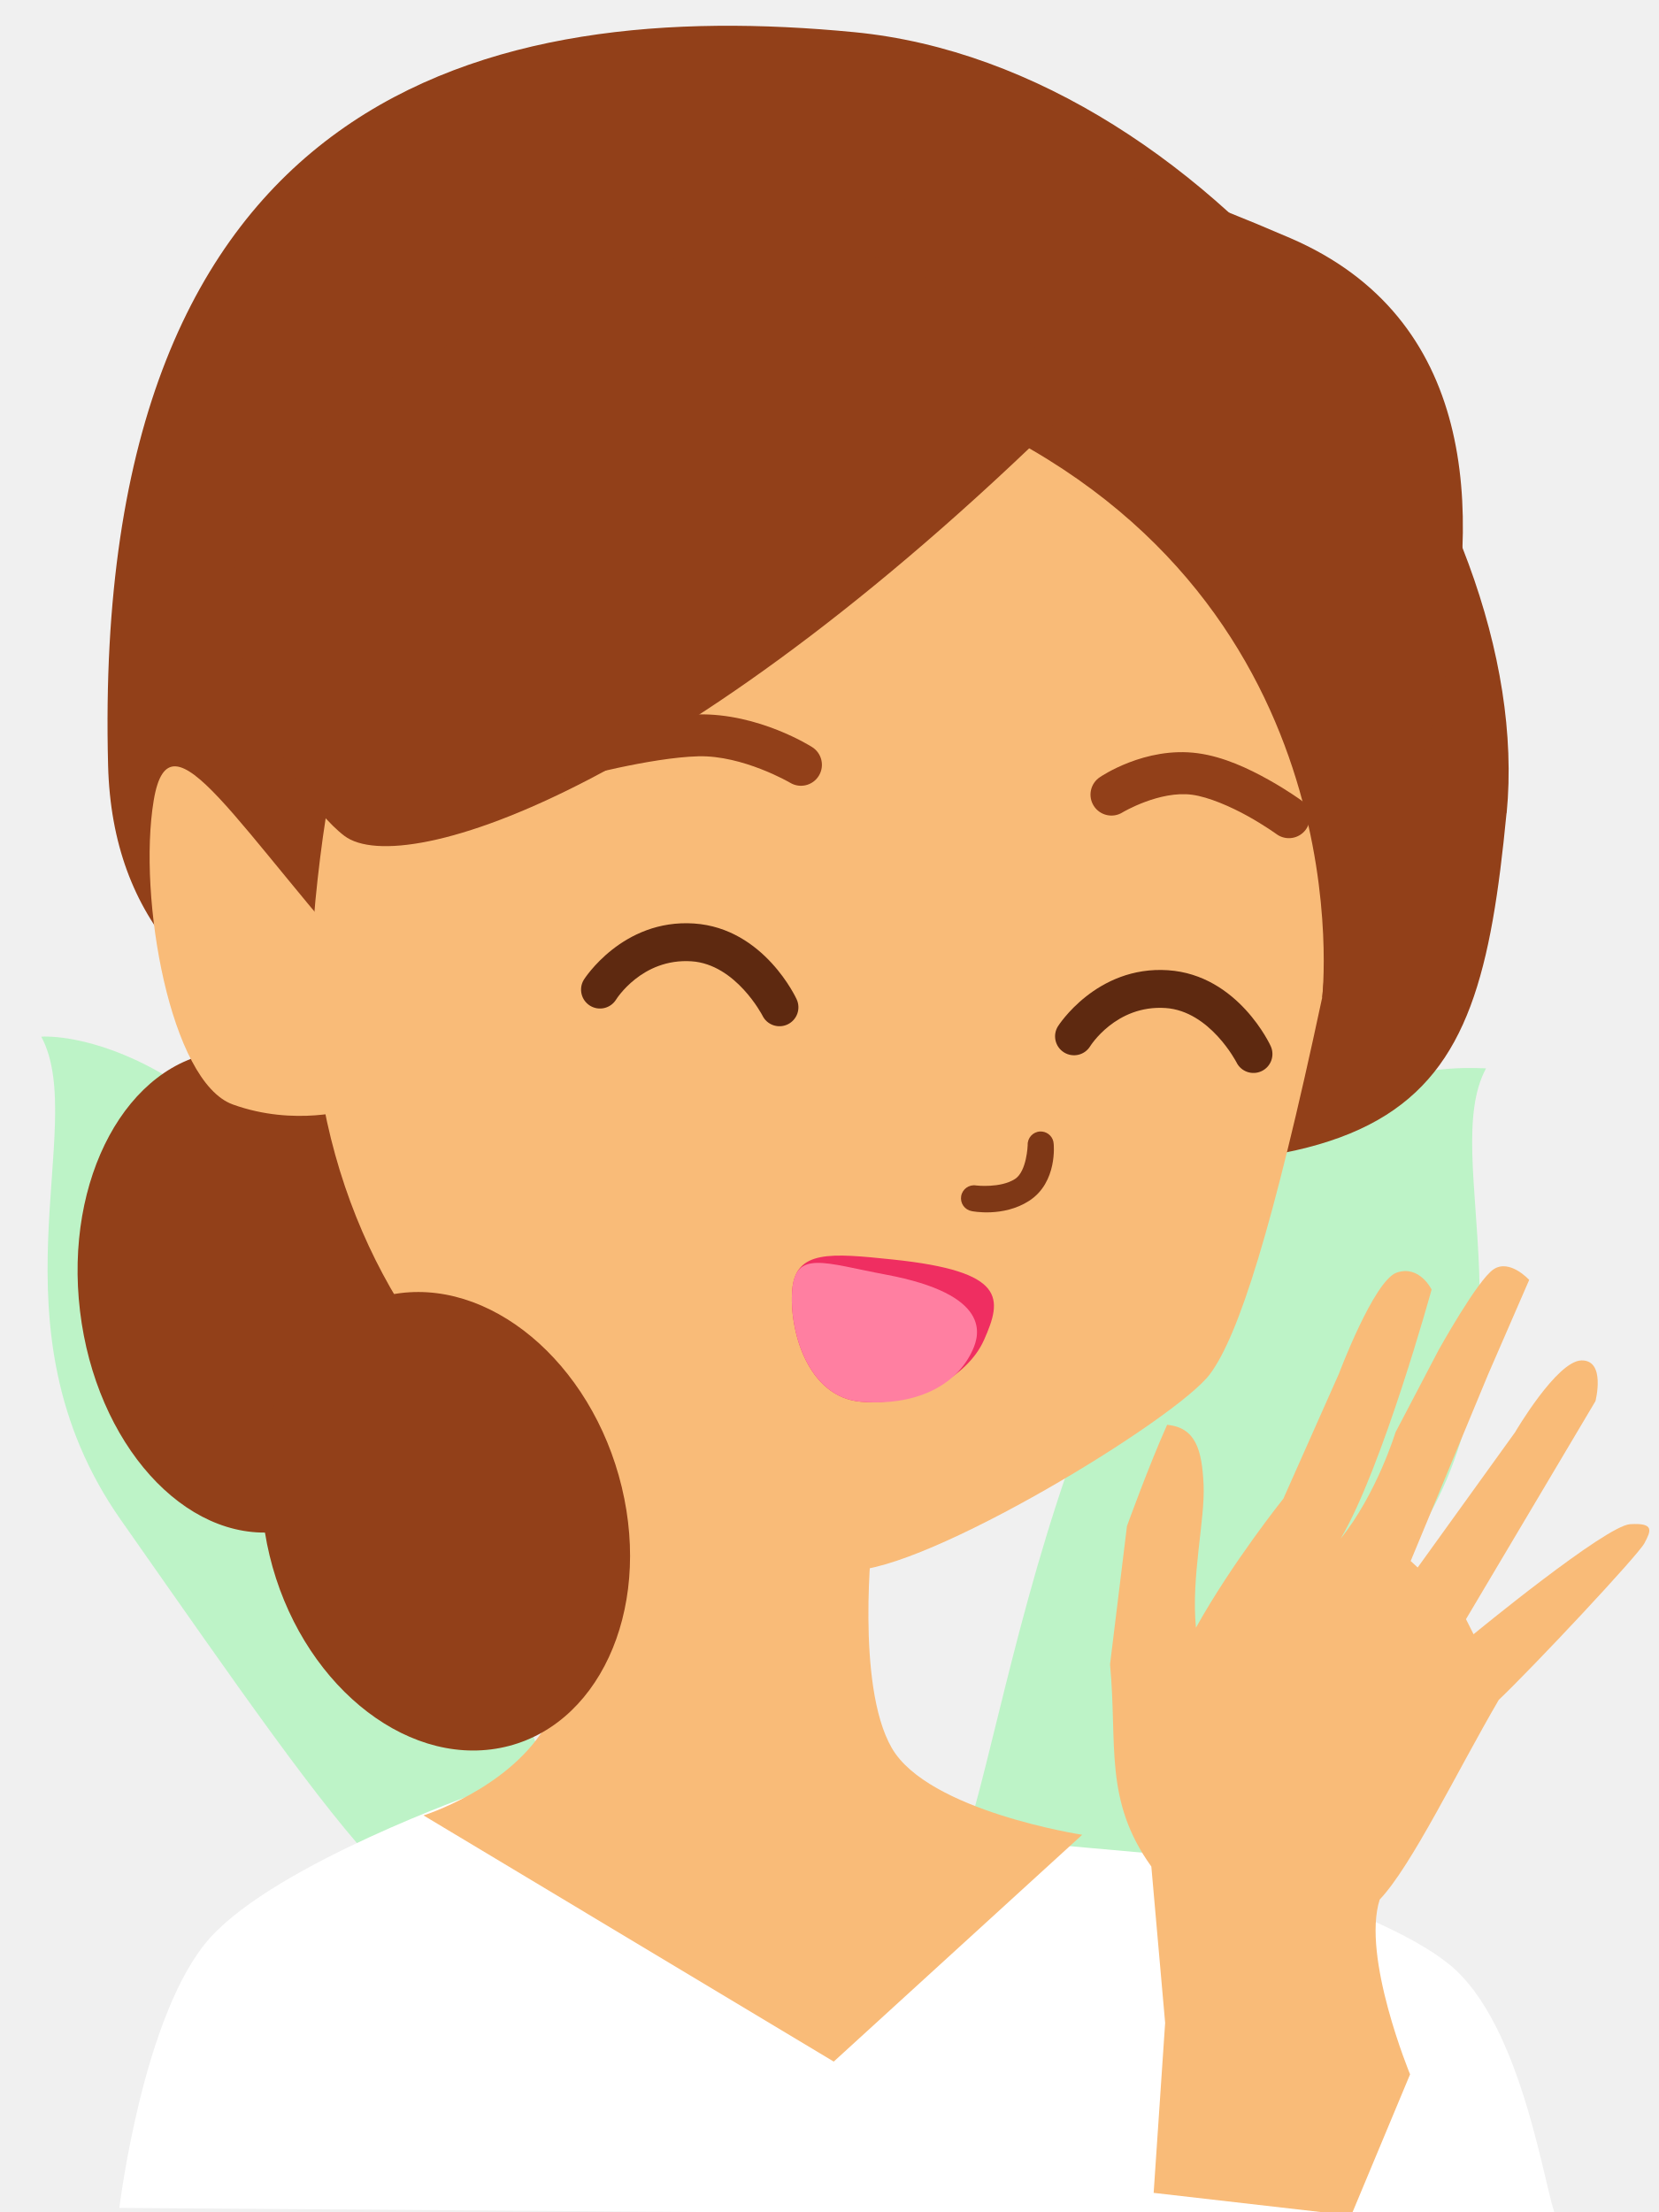
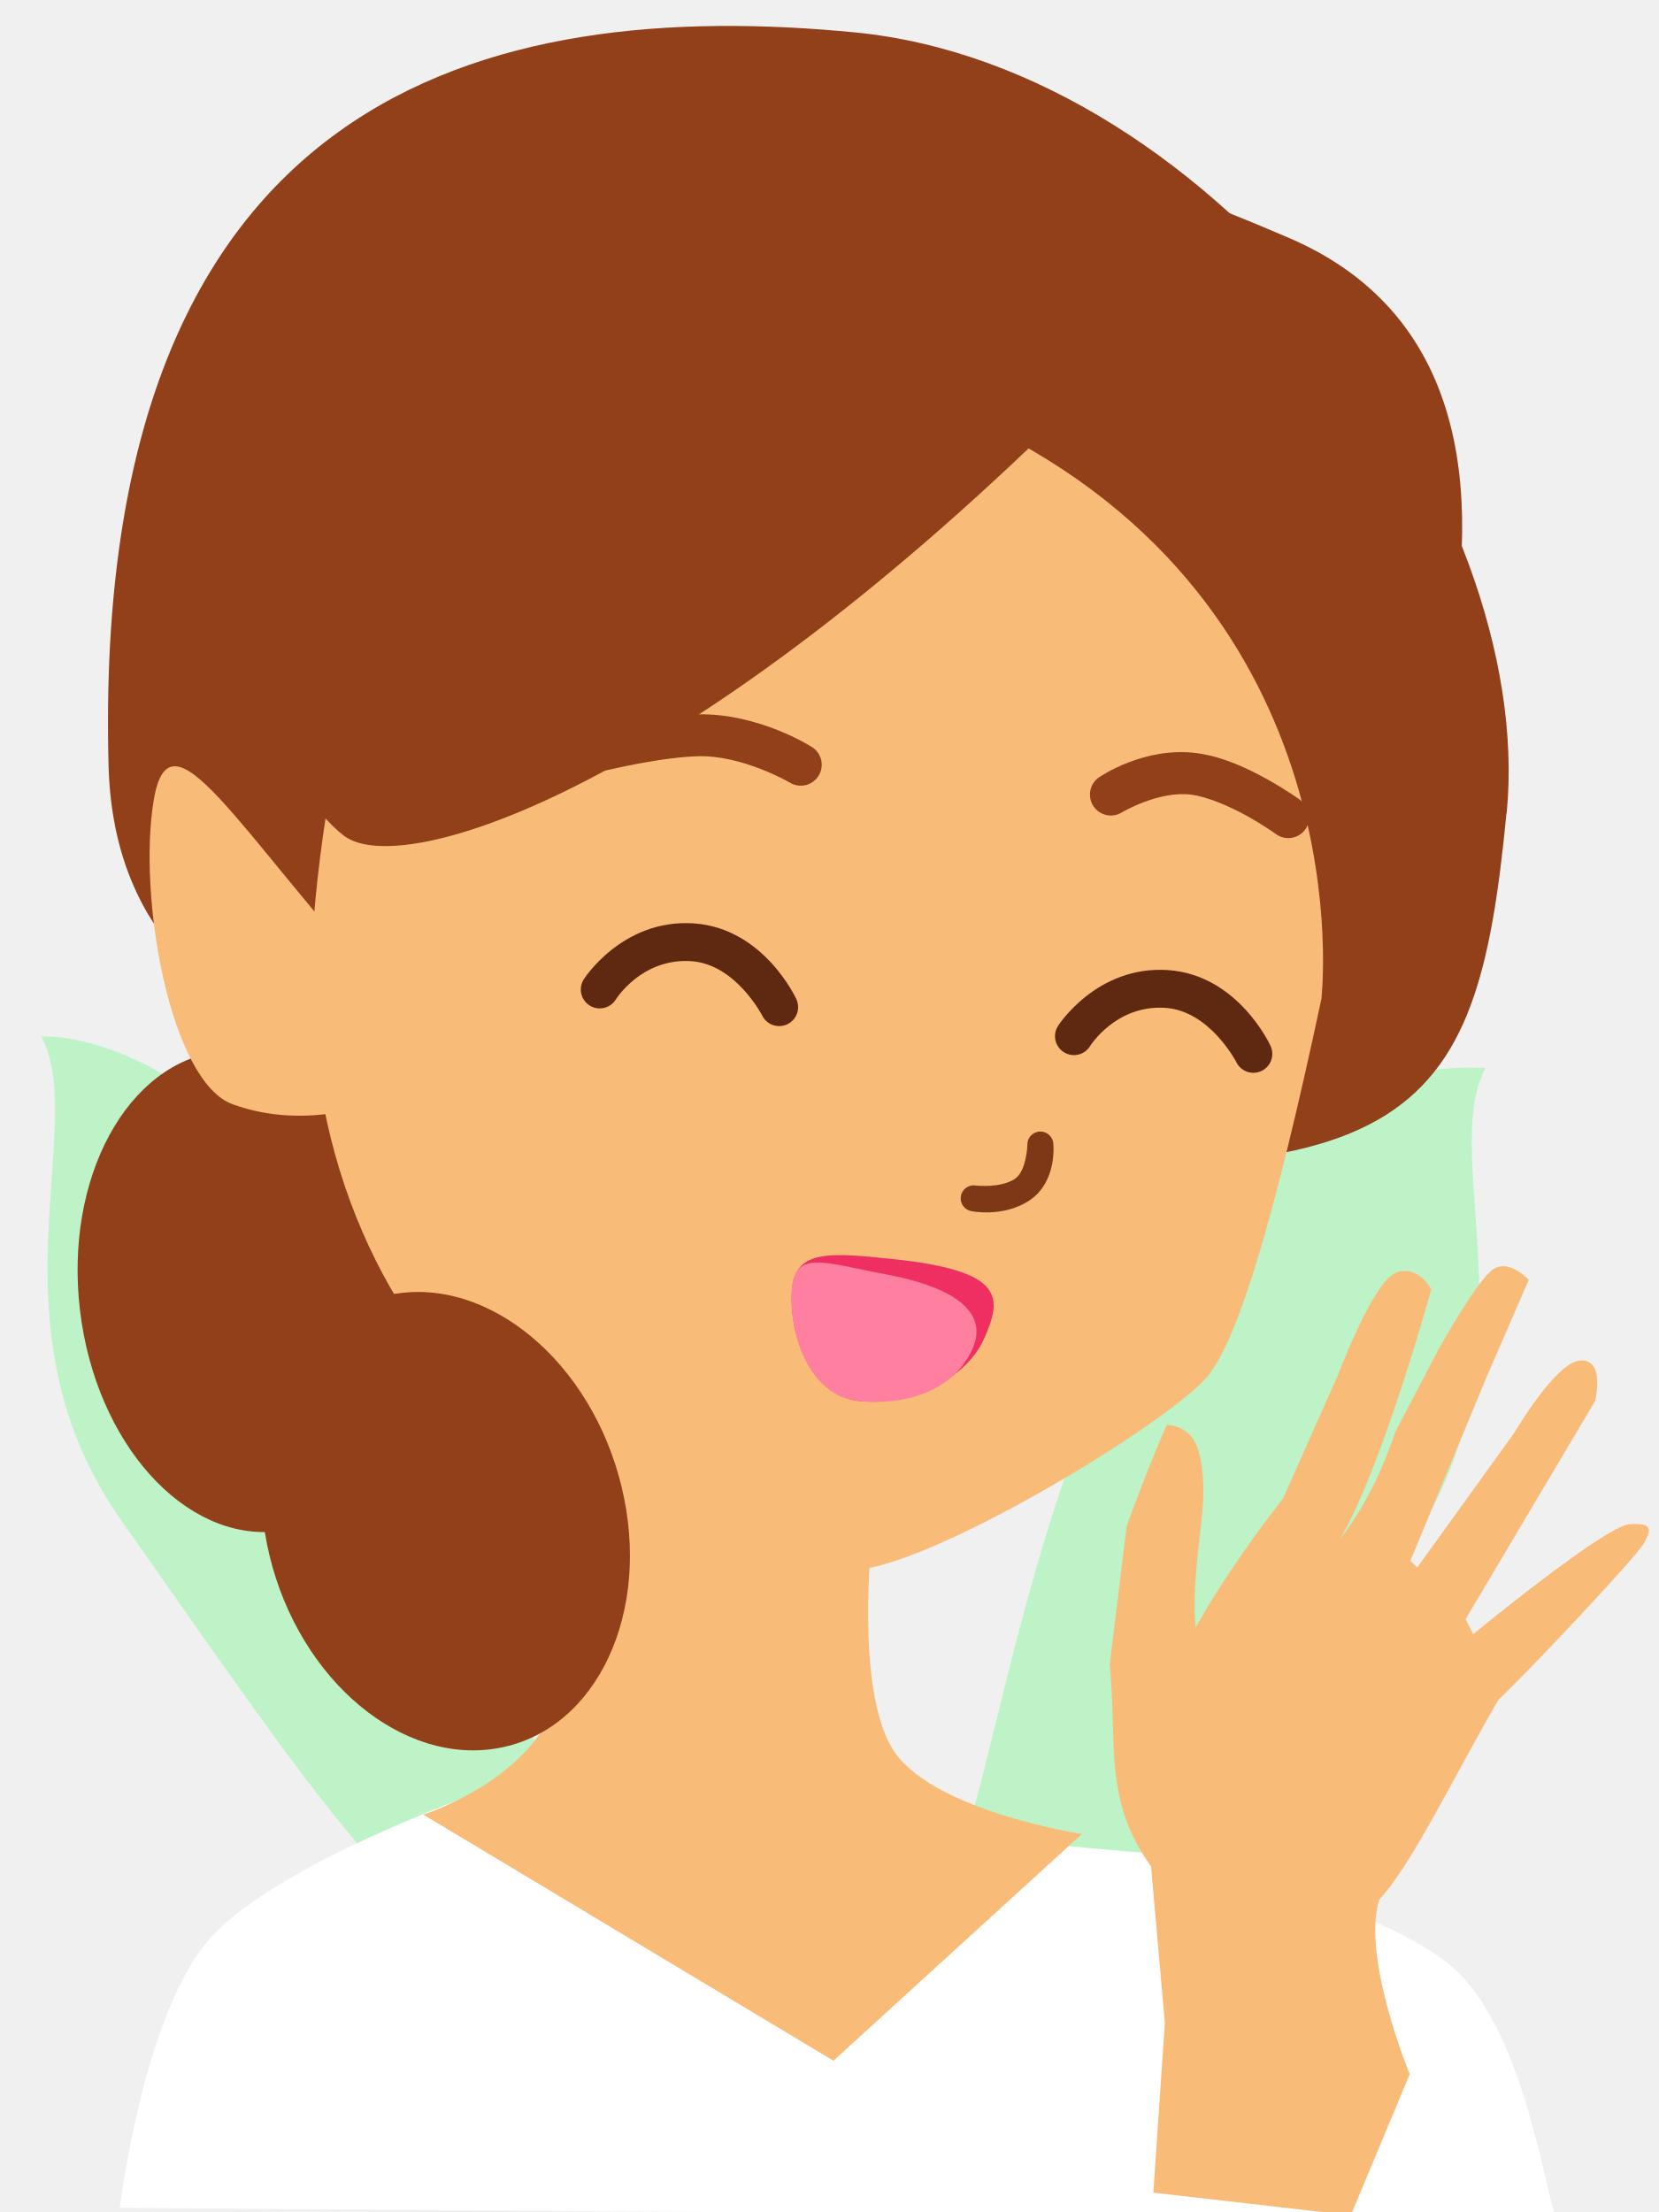
- <svg xmlns="http://www.w3.org/2000/svg" width="600" height="800" version="1.1" viewBox="0 0 158.75 211.67" id="svg889">
-   <defs id="defs893" />
-   <path d="m4.341 99.184c-0.256 4e-3 -0.391 0.022-0.391 0.022 4.625 8.586-5.415 27.666 7.623 46.255 11.197 15.971 19.104 27.434 24.925 33.509l6.978-3.285 9.708-4.108c-3.696-8.876-7.88-21.504-14.075-37.196-13.36-33.81-32.293-35.224-34.764-35.189z" fill="#78f991" fill-opacity=".418" stroke-width=".17" id="path851" />
-   <path d="m 141.81,102.219 c -2.479,-0.033 -23.945,-1.671 -37.303,32.142 -6.731,17.038 -9.446,33.506 -12.365,42.443 l 3.846,1.304 12.667,3.636 c 5.919,-5.915 14.073,-16.346 25.92,-33.251 13.038,-18.589 2.998,-37.668 7.623,-46.255 0,0 -0.135,-0.019 -0.391,-0.022 z" fill="#78f991" fill-opacity="0.418" stroke-width="0.17" id="path853" />
-   <path d="m 148.952,212.254 c -1.092,-2.031 -3.118,-18.567 -10.346,-24.339 -7.228,-5.772 -25.94,-10.329 -25.94,-10.329 l -67.009,-6.011 c 0,0 -19.035,6.7 -25.502,13.801 -6.467,7.101 -8.734,25.902 -8.734,25.902" fill="#ffffff" id="path835" style="fill:#ffffff;fill-opacity:1;stroke:none;stroke-width:1.037;stroke-opacity:1" />
-   <g fill="none" stroke-linecap="round" stroke-linejoin="round" id="g849">
-     <circle r="0" stroke="#c53822" stroke-width="2.257" style="paint-order:stroke markers fill" id="circle837" />
-     <circle r="0" stroke="#924019" stroke-width="1.288" style="paint-order:stroke markers fill" id="circle839" />
-     <circle transform="scale(1,-1)" r="0" stroke="#924019" stroke-width="3.595" style="paint-order:stroke markers fill" id="circle841" />
-     <circle transform="scale(1,-1)" r="0" stroke="#924019" stroke-width="3.595" style="paint-order:stroke markers fill" id="circle843" />
-     <circle transform="scale(1,-1)" r="0" stroke="#4d4320" stroke-width="4.378" style="paint-order:stroke markers fill" id="circle845" />
-     <circle transform="scale(1,-1)" r="0" stroke="#4d4320" stroke-width="3.52" style="paint-order:stroke markers fill" id="circle847" />
+ <svg xmlns="http://www.w3.org/2000/svg" width="600" height="800" version="1.1" viewBox="0 0 158.8 211.7">
+   <path d="m4.341 99.18c-0.256 4e-3 -0.391 0.022-0.391 0.022 4.625 8.586-5.415 27.67 7.624 46.26 11.2 15.97 19.1 27.43 24.92 33.51l6.978-3.285 9.708-4.108c-3.696-8.876-7.88-21.5-14.08-37.2-13.36-33.81-32.29-35.22-34.76-35.19z" fill="#78f991" fill-opacity=".418" stroke-width=".17" />
+   <path d="m141.8 102.2c-2.479-0.033-23.94-1.671-37.3 32.14-6.731 17.04-9.446 33.51-12.36 42.44l3.846 1.304 12.67 3.636c5.919-5.915 14.07-16.35 25.92-33.25 13.04-18.59 2.998-37.67 7.624-46.26 0 0-0.135-0.019-0.391-0.022z" fill="#78f991" fill-opacity=".418" stroke-width=".17" />
+   <path d="m149 212.3c-1.092-2.032-3.118-18.57-10.35-24.34s-25.94-10.33-25.94-10.33l-67.01-6.011s-19.04 6.7-25.5 13.8c-6.467 7.101-8.734 25.9-8.734 25.9" fill="#fff" />
+   <g fill="none" stroke-linecap="round" stroke-linejoin="round">
+     <circle r="0" stroke="#c53822" stroke-width="2.257" style="paint-order:stroke markers fill" />
+     <g stroke="#924019">
+       <circle r="0" stroke-width="1.288" style="paint-order:stroke markers fill" />
+       <circle transform="scale(1,-1)" r="0" stroke-width="3.595" style="paint-order:stroke markers fill" />
+       <circle transform="scale(1,-1)" r="0" stroke-width="3.595" style="paint-order:stroke markers fill" />
+     </g>
+     <circle transform="scale(1,-1)" r="0" stroke="#4d4320" stroke-width="4.378" style="paint-order:stroke markers fill" />
+     <circle transform="scale(1,-1)" r="0" stroke="#4d4320" stroke-width="3.52" style="paint-order:stroke markers fill" />
  </g>
-   <path d="m 83.481,146.939 c 0,0 -1.636,14.258 1.847,20.318 3.483,6.06 18.229,8.316 18.229,8.316 l -23.776,21.703 -39.256,-23.556 c 0,0 7.887,-2.461 11.545,-8.313 3.658,-5.852 4.618,-26.781 4.618,-26.781 z" fill="#f9bb78" stroke-width="1.222" id="path855" />
-   <ellipse transform="matrix(0.9934944,-0.1138807,0.1189655,0.9928984,0,0)" cx="8.999" cy="125.52" rx="16.323" ry="23.14" fill="#924019" style="stroke-width:1.222;paint-order:stroke markers fill" id="ellipse857" />
-   <path d="M 144.16,77.818 C 141.261,107.795 135.435,115.517 80.326,109.732 45.549,106.075 11.125,103.338 10.342,73.233 8.651,8.48 46.926,-0.289 81.743,3.078 116.547,6.445 147.072,47.842 144.173,77.819 Z" fill="#924019" style="stroke-width:1.222;paint-order:stroke markers fill" id="path859" />
-   <path d="m 126.505,95.528 c -4.705,22.06 -7.991,32.299 -10.722,35.961 -3.224,4.322 -27.205,18.896 -34.434,18.791 -24.799,-0.361 -55.151,-22.928 -51.171,-64.069 4.357,-45.044 24.839,-55.657 62.912,-51.815 26.148,2.641 38.39,11.221 33.427,61.133 z" fill="#f9bb78" style="stroke-width:1.222;paint-order:stroke markers fill" id="path861-6" />
-   <g stroke-width="1.222" id="g871" transform="translate(-12.65971,2.139323)">
-     <path d="m 106.43,38.288 c 37.047,17.626 32.747,55.102 32.747,55.102 0,0 32.236,-57.507 -3.036,-72.74 -35.266,-15.222 -38.258,-7.518 -38.258,-7.518 z" fill="#924019" id="path865" />
-     <path d="M 116.52,35.52 C 78.574,73.388 51.242,82.098 45.614,77.847 39.994,73.591 28.075,52.951 40.303,41.613 c 12.232,-11.349 31.555,-19.509 46.533,-20.552 14.978,-1.041 29.68,14.469 29.68,14.469 z" fill="#924019" id="path867" />
-     <path d="M 49.297,92.651 C 35.223,77.112 28.916,65.16 27.366,74.462 c -1.549,9.302 1.612,26.94 7.57,29.087 5.958,2.151 11.312,0.464 11.312,0.464" fill="#f9bb78" id="path869" />
+   <path d="m83.48 146.9s-1.636 14.26 1.847 20.32 18.23 8.316 18.23 8.316l-23.78 21.7-39.26-23.56s7.887-2.461 11.54-8.313 4.618-26.78 4.618-26.78z" fill="#f9bb78" stroke-width="1.222" />
+   <ellipse transform="matrix(.9935 -.1139 .119 .9929 0 0)" cx="8.999" cy="125.5" rx="16.32" ry="23.14" fill="#924019" stroke-width="1.222" style="paint-order:stroke markers fill" />
+   <path d="m144.2 77.82c-2.9 29.98-8.726 37.7-63.83 31.91-34.78-3.657-69.2-6.394-69.98-36.5-1.692-64.75 36.58-73.52 71.4-70.15 34.8 3.367 65.33 44.76 62.43 74.74z" fill="#924019" stroke-width="1.222" style="paint-order:stroke markers fill" />
+   <path d="m126.5 95.53c-4.705 22.06-7.991 32.3-10.72 35.96-3.224 4.322-27.2 18.9-34.43 18.79-24.8-0.361-55.15-22.93-51.17-64.07 4.357-45.04 24.84-55.66 62.91-51.81 26.15 2.641 38.39 11.22 33.43 61.13z" fill="#f9bb78" stroke-width="1.222" style="paint-order:stroke markers fill" />
+   <g transform="translate(-12.66 2.139)" stroke-width="1.222">
+     <path d="m106.4 38.29c37.05 17.63 32.75 55.1 32.75 55.1s32.24-57.51-3.036-72.74c-35.27-15.22-38.26-7.518-38.26-7.518z" fill="#924019" />
+     <path d="m116.5 35.52c-37.95 37.87-65.28 46.58-70.91 42.33-5.62-4.256-17.54-24.9-5.311-36.23 12.23-11.35 31.56-19.51 46.53-20.55 14.98-1.041 29.68 14.47 29.68 14.47z" fill="#924019" />
+     <path d="m49.3 92.65c-14.07-15.54-20.38-27.49-21.93-18.19-1.549 9.302 1.612 26.94 7.57 29.09 5.958 2.151 11.31 0.464 11.31 0.464" fill="#f9bb78" />
  </g>
-   <path d="m 66.728,68.362 c -5.559,0.141 -12.845,2.251 -12.845,2.251 a 2.005,2.005 0 0 0 -1.387,2.472 2.005,2.005 0 0 0 2.472,1.387 c 0,0 7.284,-1.985 11.862,-2.101 4.26,-0.108 8.765,2.524 8.765,2.524 a 2.005,2.005 0 0 0 2.758,-0.659 2.005,2.005 0 0 0 -0.659,-2.758 c 0,0 -5.089,-3.264 -10.967,-3.115 z" color="#000000" color-rendering="auto" dominant-baseline="auto" fill="#924019" image-rendering="auto" solid-color="#000000" stop-color="#000000" style="font-variant-ligatures:normal;font-variant-position:normal;font-variant-caps:normal;font-variant-numeric:normal;font-variant-alternates:normal;font-variant-east-asian:normal;font-feature-settings:normal;font-variation-settings:normal;text-indent:0;text-decoration:none;text-decoration-line:none;text-decoration-style:solid;text-decoration-color:#000000;text-transform:none;text-orientation:mixed;white-space:normal;shape-padding:0;shape-margin:0;inline-size:0;isolation:auto;mix-blend-mode:normal;shape-rendering:auto" id="path873" />
-   <path d="m 114.62,72.079 c -5.057,-0.688 -9.352,2.277 -9.352,2.277 a 2.005,2.005 0 0 0 -0.597,2.771 2.005,2.005 0 0 0 2.774,0.594 c 0,0 3.527,-2.092 6.635,-1.669 1.577,0.214 3.694,1.138 5.319,2.042 1.625,0.904 2.753,1.726 2.753,1.726 a 2.005,2.005 0 0 0 2.801,-0.434 2.005,2.005 0 0 0 -0.436,-2.802 c 0,0 -1.325,-0.968 -3.171,-1.994 -1.846,-1.026 -4.221,-2.17 -6.726,-2.511 z" color="#000000" color-rendering="auto" dominant-baseline="auto" fill="#924019" image-rendering="auto" solid-color="#000000" stop-color="#000000" style="font-variant-ligatures:normal;font-variant-position:normal;font-variant-caps:normal;font-variant-numeric:normal;font-variant-alternates:normal;font-variant-east-asian:normal;font-feature-settings:normal;font-variation-settings:normal;text-indent:0;text-decoration:none;text-decoration-line:none;text-decoration-style:solid;text-decoration-color:#000000;text-transform:none;text-orientation:mixed;white-space:normal;shape-padding:0;shape-margin:0;inline-size:0;isolation:auto;mix-blend-mode:normal;shape-rendering:auto" id="path875" />
-   <path d="m 99.71,108.279 a 1.245,1.245 0 0 0 -0.191,-0.004 1.245,1.245 0 0 0 -1.179,1.308 c 0,0 -0.083,2.508 -1.214,3.236 -1.395,0.898 -3.716,0.621 -3.716,0.621 a 1.245,1.245 0 0 0 -1.436,1.019 1.245,1.245 0 0 0 1.021,1.437 c 0,0 2.987,0.621 5.477,-0.983 2.755,-1.774 2.355,-5.459 2.355,-5.459 a 1.245,1.245 0 0 0 -1.116,-1.175 z" color="#000000" color-rendering="auto" dominant-baseline="auto" fill="#7f3816" image-rendering="auto" solid-color="#000000" stop-color="#000000" style="font-variant-ligatures:normal;font-variant-position:normal;font-variant-caps:normal;font-variant-numeric:normal;font-variant-alternates:normal;font-variant-east-asian:normal;font-feature-settings:normal;font-variation-settings:normal;text-indent:0;text-decoration:none;text-decoration-line:none;text-decoration-style:solid;text-decoration-color:#000000;text-transform:none;text-orientation:mixed;white-space:normal;shape-padding:0;shape-margin:0;inline-size:0;isolation:auto;mix-blend-mode:normal;shape-rendering:auto" id="path877" />
-   <path d="m 66.411,88.371 c -6.87,-0.457 -10.535,5.367 -10.535,5.367 a 1.812,1.812 0 0 0 0.578,2.496 1.812,1.812 0 0 0 2.496,-0.578 c 0,0 2.459,-3.985 7.221,-3.668 4.25,0.283 6.783,5.186 6.783,5.186 a 1.812,1.812 0 0 0 2.418,0.85 1.812,1.812 0 0 0 0.85,-2.42 c 0,0 -3.086,-6.785 -9.81,-7.232 z" color="#000000" color-rendering="auto" dominant-baseline="auto" fill="#5e2910" image-rendering="auto" solid-color="#000000" stop-color="#000000" style="font-variant-ligatures:normal;font-variant-position:normal;font-variant-caps:normal;font-variant-numeric:normal;font-variant-alternates:normal;font-variant-east-asian:normal;font-feature-settings:normal;font-variation-settings:normal;text-indent:0;text-decoration:none;text-decoration-line:none;text-decoration-style:solid;text-decoration-color:#000000;text-transform:none;text-orientation:mixed;white-space:normal;shape-padding:0;shape-margin:0;inline-size:0;isolation:auto;mix-blend-mode:normal;shape-rendering:auto" id="path879" />
-   <path d="m 111.77,92.842 c -6.87,-0.457 -10.535,5.367 -10.535,5.367 a 1.812,1.812 0 0 0 0.578,2.496 1.812,1.812 0 0 0 2.498,-0.576 c 0,0 2.457,-3.987 7.219,-3.67 4.25,0.283 6.783,5.186 6.783,5.186 a 1.812,1.812 0 0 0 2.418,0.85 1.812,1.812 0 0 0 0.85,-2.42 c 0,0 -3.086,-6.785 -9.811,-7.232 z" color="#000000" color-rendering="auto" dominant-baseline="auto" fill="#5e2910" image-rendering="auto" solid-color="#000000" stop-color="#000000" style="font-variant-ligatures:normal;font-variant-position:normal;font-variant-caps:normal;font-variant-numeric:normal;font-variant-alternates:normal;font-variant-east-asian:normal;font-feature-settings:normal;font-variation-settings:normal;text-indent:0;text-decoration:none;text-decoration-line:none;text-decoration-style:solid;text-decoration-color:#000000;text-transform:none;text-orientation:mixed;white-space:normal;shape-padding:0;shape-margin:0;inline-size:0;isolation:auto;mix-blend-mode:normal;shape-rendering:auto" id="path881" />
-   <ellipse transform="matrix(0.9816271,-0.1908094,0.2341996,0.9721885,0,0)" cx="7.373" cy="151.184" rx="17.166" ry="22.31" fill="#924019" stroke-width="1.222" style="paint-order:stroke markers fill" id="ellipse887" />
-   <path style="fill:#f9bb78;fill-opacity:1;stroke:none;stroke-width:0.339px;stroke-linecap:butt;stroke-linejoin:miter;stroke-opacity:1" d="m 111.493,193.573 -1.321,-14.96 c -4.565,-6.366 -3.226,-11.636 -3.951,-19.349 l 1.618,-13.225 c 0,0 2.082,-5.767 3.842,-9.695 2.738,0.253 3.336,2.393 3.491,5.728 0.155,3.335 -1.207,8.823 -0.73,13.685 3.462,-6.228 8.37,-12.356 8.37,-12.356 l 5.309,-11.944 c 0,0 3.35,-8.922 5.53,-9.679 2.18,-0.756 3.34,1.621 3.34,1.621 0,0 -4.69,17.056 -8.708,23.844 3.471,-4.317 5.254,-10.183 5.254,-10.183 l 4.117,-7.858 c 0,0 3.707,-6.686 5.258,-7.734 1.551,-1.047 3.417,1.008 3.417,1.008 l -3.939,9.064 -7.402,17.837 0.671,0.618 9.321,-12.943 c 0,0 3.985,-6.816 6.345,-6.871 2.36,-0.055 1.347,3.894 1.347,3.894 l -12.391,20.866 0.725,1.442 c 0,0 12.623,-10.385 14.979,-10.531 2.355,-0.146 2.007,0.634 1.367,1.826 -0.64,1.191 -10.615,11.831 -13.931,14.982 -3.927,6.717 -8.334,15.893 -11.397,19.112 -1.749,5.461 2.907,16.725 2.907,16.725 l -5.639,13.511 -18.898,-2.169 z" id="path878" />
-   <g id="g2882" transform="rotate(4.715322,81.71281,-10.77756)">
-     <g id="g2877" transform="translate(1.534222,-2.385478)">
-       <path id="path2834-3" style="fill:#ef2e61;fill-opacity:1;stroke:none;stroke-width:0.376;stroke-linecap:round;stroke-linejoin:round;paint-order:stroke markers fill" d="m 104.005,129.131 c -1.269,3.635 -6.067,6.844 -11.225,6.844 -5.158,0 -7.454,-6.284 -7.454,-10.134 -10e-7,-3.85 3.394,-3.809 9.34,-3.681 10.979,0.237 10.774,2.861 9.34,6.971 z" />
-       <path id="path2834" style="fill:#ff7fa1;fill-opacity:1;stroke:none;stroke-width:0.376;stroke-linecap:round;stroke-linejoin:round;paint-order:stroke markers fill" d="m 103.021,130.12 c -1.271,3.634 -5.083,5.855 -10.241,5.855 -5.158,0 -7.454,-6.284 -7.454,-10.134 -10e-7,-3.85 2.887,-2.796 8.803,-2.187 10.279,1.058 9.399,5.017 8.892,6.466 z" />
+   <g shape-rendering="auto">
+     <path d="m66.73 68.36c-5.56 0.141-12.84 2.251-12.84 2.251a2.005 2.005 0 0 0-1.388 2.472 2.005 2.005 0 0 0 2.472 1.387s7.284-1.985 11.86-2.101c4.26-0.108 8.766 2.524 8.766 2.524a2.005 2.005 0 0 0 2.758-0.659 2.005 2.005 0 0 0-0.659-2.758s-5.089-3.264-10.97-3.115z" color="#000000" color-rendering="auto" dominant-baseline="auto" fill="#924019" image-rendering="auto" solid-color="#000000" stop-color="#000000" style="font-feature-settings:normal;font-variant-alternates:normal;font-variant-caps:normal;font-variant-east-asian:normal;font-variant-ligatures:normal;font-variant-numeric:normal;font-variant-position:normal;font-variation-settings:normal;inline-size:0;isolation:auto;mix-blend-mode:normal;shape-margin:0;shape-padding:0;text-decoration-color:#000000;text-decoration-line:none;text-decoration-style:solid;text-indent:0;text-orientation:mixed;text-transform:none;white-space:normal" />
+     <path d="m114.6 72.08c-5.057-0.688-9.352 2.277-9.352 2.277a2.005 2.005 0 0 0-0.597 2.771 2.005 2.005 0 0 0 2.774 0.594s3.527-2.092 6.634-1.669c1.577 0.214 3.694 1.138 5.319 2.042 1.625 0.904 2.753 1.726 2.753 1.726a2.005 2.005 0 0 0 2.801-0.434 2.005 2.005 0 0 0-0.436-2.802s-1.325-0.968-3.171-1.994-4.221-2.17-6.726-2.511z" color="#000000" color-rendering="auto" dominant-baseline="auto" fill="#924019" image-rendering="auto" solid-color="#000000" stop-color="#000000" style="font-feature-settings:normal;font-variant-alternates:normal;font-variant-caps:normal;font-variant-east-asian:normal;font-variant-ligatures:normal;font-variant-numeric:normal;font-variant-position:normal;font-variation-settings:normal;inline-size:0;isolation:auto;mix-blend-mode:normal;shape-margin:0;shape-padding:0;text-decoration-color:#000000;text-decoration-line:none;text-decoration-style:solid;text-indent:0;text-orientation:mixed;text-transform:none;white-space:normal" />
+     <path d="m99.71 108.3a1.245 1.245 0 0 0-0.191-4e-3 1.245 1.245 0 0 0-1.179 1.308s-0.083 2.508-1.214 3.236c-1.395 0.898-3.716 0.621-3.716 0.621a1.245 1.245 0 0 0-1.436 1.019 1.245 1.245 0 0 0 1.021 1.437s2.987 0.621 5.477-0.983c2.755-1.774 2.355-5.459 2.355-5.459a1.245 1.245 0 0 0-1.116-1.175z" color="#000000" color-rendering="auto" dominant-baseline="auto" fill="#7f3816" image-rendering="auto" solid-color="#000000" stop-color="#000000" style="font-feature-settings:normal;font-variant-alternates:normal;font-variant-caps:normal;font-variant-east-asian:normal;font-variant-ligatures:normal;font-variant-numeric:normal;font-variant-position:normal;font-variation-settings:normal;inline-size:0;isolation:auto;mix-blend-mode:normal;shape-margin:0;shape-padding:0;text-decoration-color:#000000;text-decoration-line:none;text-decoration-style:solid;text-indent:0;text-orientation:mixed;text-transform:none;white-space:normal" />
+     <path d="m66.41 88.37c-6.87-0.457-10.54 5.367-10.54 5.367a1.812 1.812 0 0 0 0.578 2.496 1.812 1.812 0 0 0 2.496-0.578s2.459-3.985 7.221-3.668c4.25 0.283 6.783 5.186 6.783 5.186a1.812 1.812 0 0 0 2.418 0.85 1.812 1.812 0 0 0 0.85-2.42s-3.086-6.785-9.81-7.232z" color="#000000" color-rendering="auto" dominant-baseline="auto" fill="#5e2910" image-rendering="auto" solid-color="#000000" stop-color="#000000" style="font-feature-settings:normal;font-variant-alternates:normal;font-variant-caps:normal;font-variant-east-asian:normal;font-variant-ligatures:normal;font-variant-numeric:normal;font-variant-position:normal;font-variation-settings:normal;inline-size:0;isolation:auto;mix-blend-mode:normal;shape-margin:0;shape-padding:0;text-decoration-color:#000000;text-decoration-line:none;text-decoration-style:solid;text-indent:0;text-orientation:mixed;text-transform:none;white-space:normal" />
+     <path d="m111.8 92.84c-6.87-0.457-10.54 5.367-10.54 5.367a1.812 1.812 0 0 0 0.578 2.496 1.812 1.812 0 0 0 2.498-0.576s2.457-3.987 7.219-3.67c4.25 0.283 6.783 5.186 6.783 5.186a1.812 1.812 0 0 0 2.418 0.85 1.812 1.812 0 0 0 0.85-2.42s-3.086-6.785-9.811-7.232z" color="#000000" color-rendering="auto" dominant-baseline="auto" fill="#5e2910" image-rendering="auto" solid-color="#000000" stop-color="#000000" style="font-feature-settings:normal;font-variant-alternates:normal;font-variant-caps:normal;font-variant-east-asian:normal;font-variant-ligatures:normal;font-variant-numeric:normal;font-variant-position:normal;font-variation-settings:normal;inline-size:0;isolation:auto;mix-blend-mode:normal;shape-margin:0;shape-padding:0;text-decoration-color:#000000;text-decoration-line:none;text-decoration-style:solid;text-indent:0;text-orientation:mixed;text-transform:none;white-space:normal" />
+   </g>
+   <ellipse transform="matrix(.9816 -.1908 .2342 .9722 0 0)" cx="7.373" cy="151.2" rx="17.17" ry="22.31" fill="#924019" stroke-width="1.222" style="paint-order:stroke markers fill" />
+   <path d="m111.5 193.6-1.321-14.96c-4.565-6.366-3.226-11.64-3.951-19.35l1.618-13.23s2.082-5.767 3.842-9.695c2.738 0.253 3.336 2.393 3.491 5.728 0.155 3.335-1.207 8.823-0.73 13.68 3.462-6.228 8.37-12.36 8.37-12.36l5.309-11.94s3.35-8.922 5.53-9.679c2.18-0.756 3.34 1.621 3.34 1.621s-4.69 17.06-8.708 23.84c3.471-4.317 5.254-10.18 5.254-10.18l4.117-7.858s3.707-6.686 5.258-7.734c1.551-1.047 3.417 1.008 3.417 1.008l-3.939 9.064-7.402 17.84 0.671 0.618 9.321-12.94s3.985-6.816 6.345-6.871c2.36-0.055 1.347 3.894 1.347 3.894l-12.39 20.87 0.725 1.442s12.62-10.39 14.98-10.53c2.355-0.146 2.007 0.634 1.367 1.826s-10.61 11.83-13.93 14.98c-3.927 6.717-8.334 15.89-11.4 19.11-1.749 5.461 2.907 16.73 2.907 16.73l-5.639 13.51-18.9-2.169z" fill="#f9bb78" />
+   <g transform="rotate(4.715 81.71 -10.78)">
+     <g transform="translate(1.534 -2.385)">
+       <path d="m104 129.1c-1.269 3.635-6.067 6.844-11.22 6.844-5.158 0-7.454-6.284-7.454-10.13-1e-6 -3.85 3.394-3.809 9.34-3.681 10.98 0.237 10.77 2.861 9.34 6.971z" fill="#ef2e61" style="paint-order:stroke markers fill" />
+       <path d="m103 130.1c-1.271 3.634-5.083 5.855-10.24 5.855-5.158 0-7.454-6.284-7.454-10.13-1e-6 -3.85 2.887-2.796 8.803-2.187 10.28 1.058 9.399 5.017 8.892 6.466z" fill="#ff7fa1" style="paint-order:stroke markers fill" />
    </g>
  </g>
</svg>
